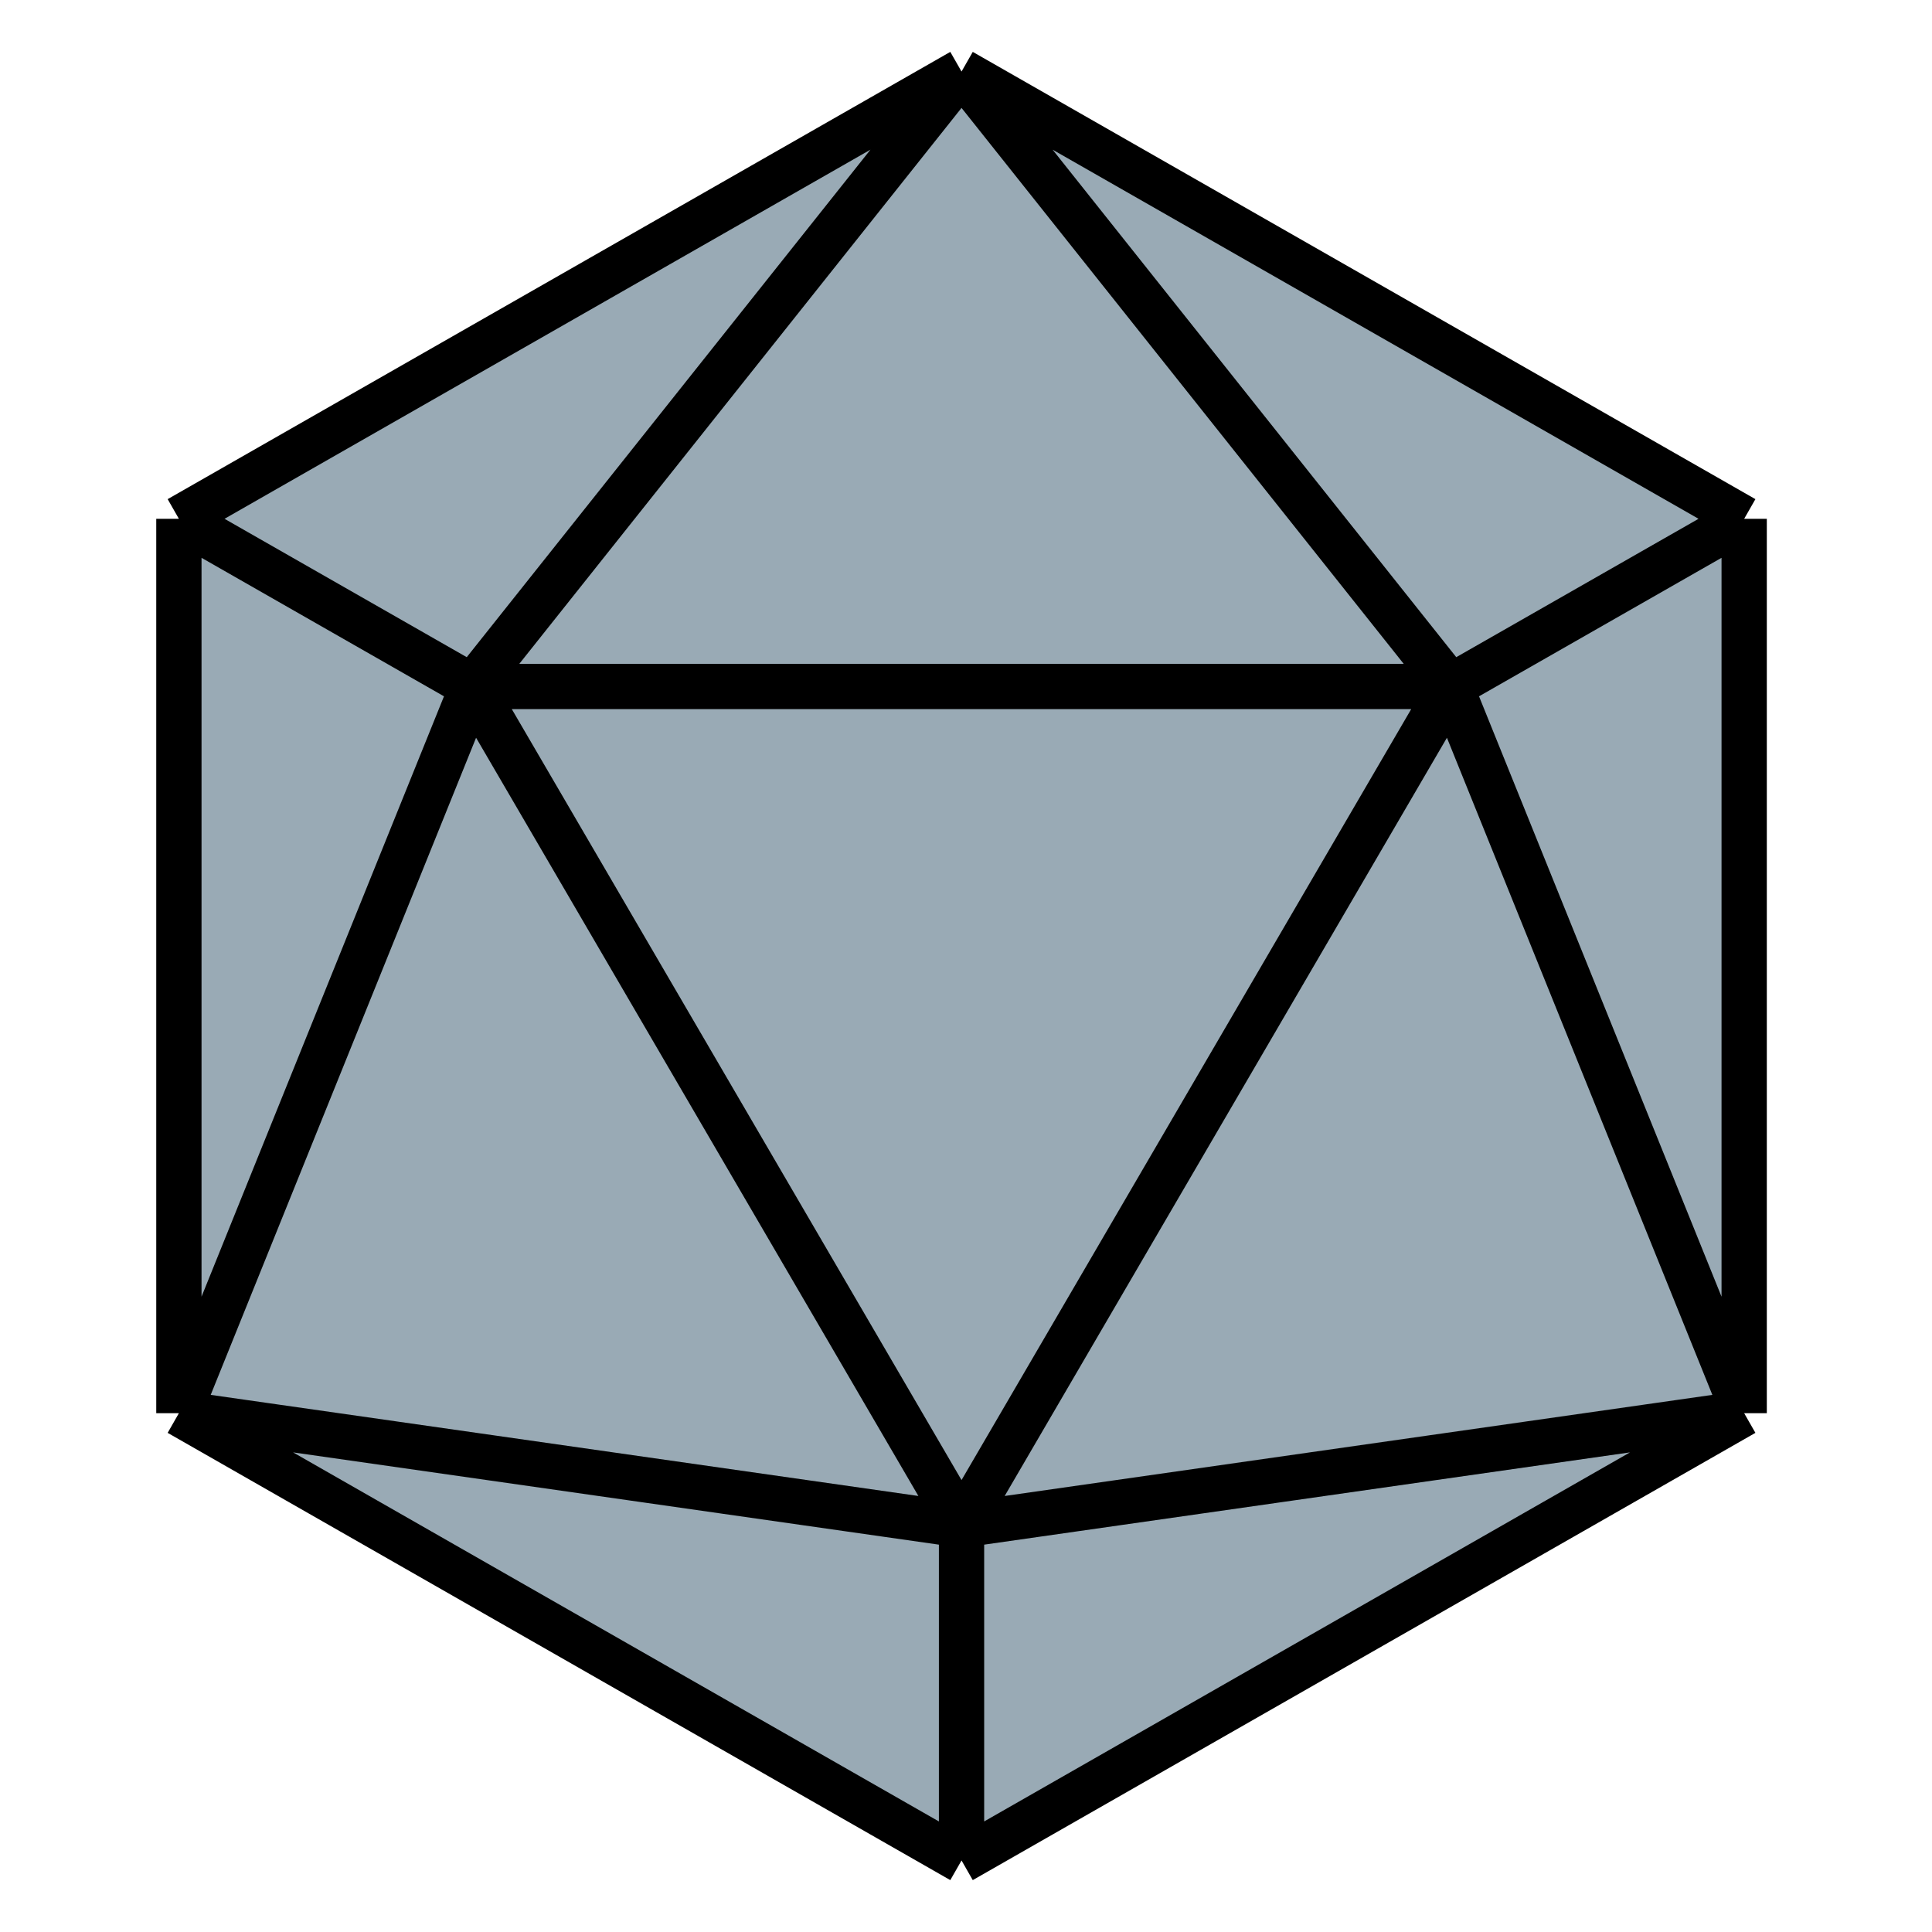
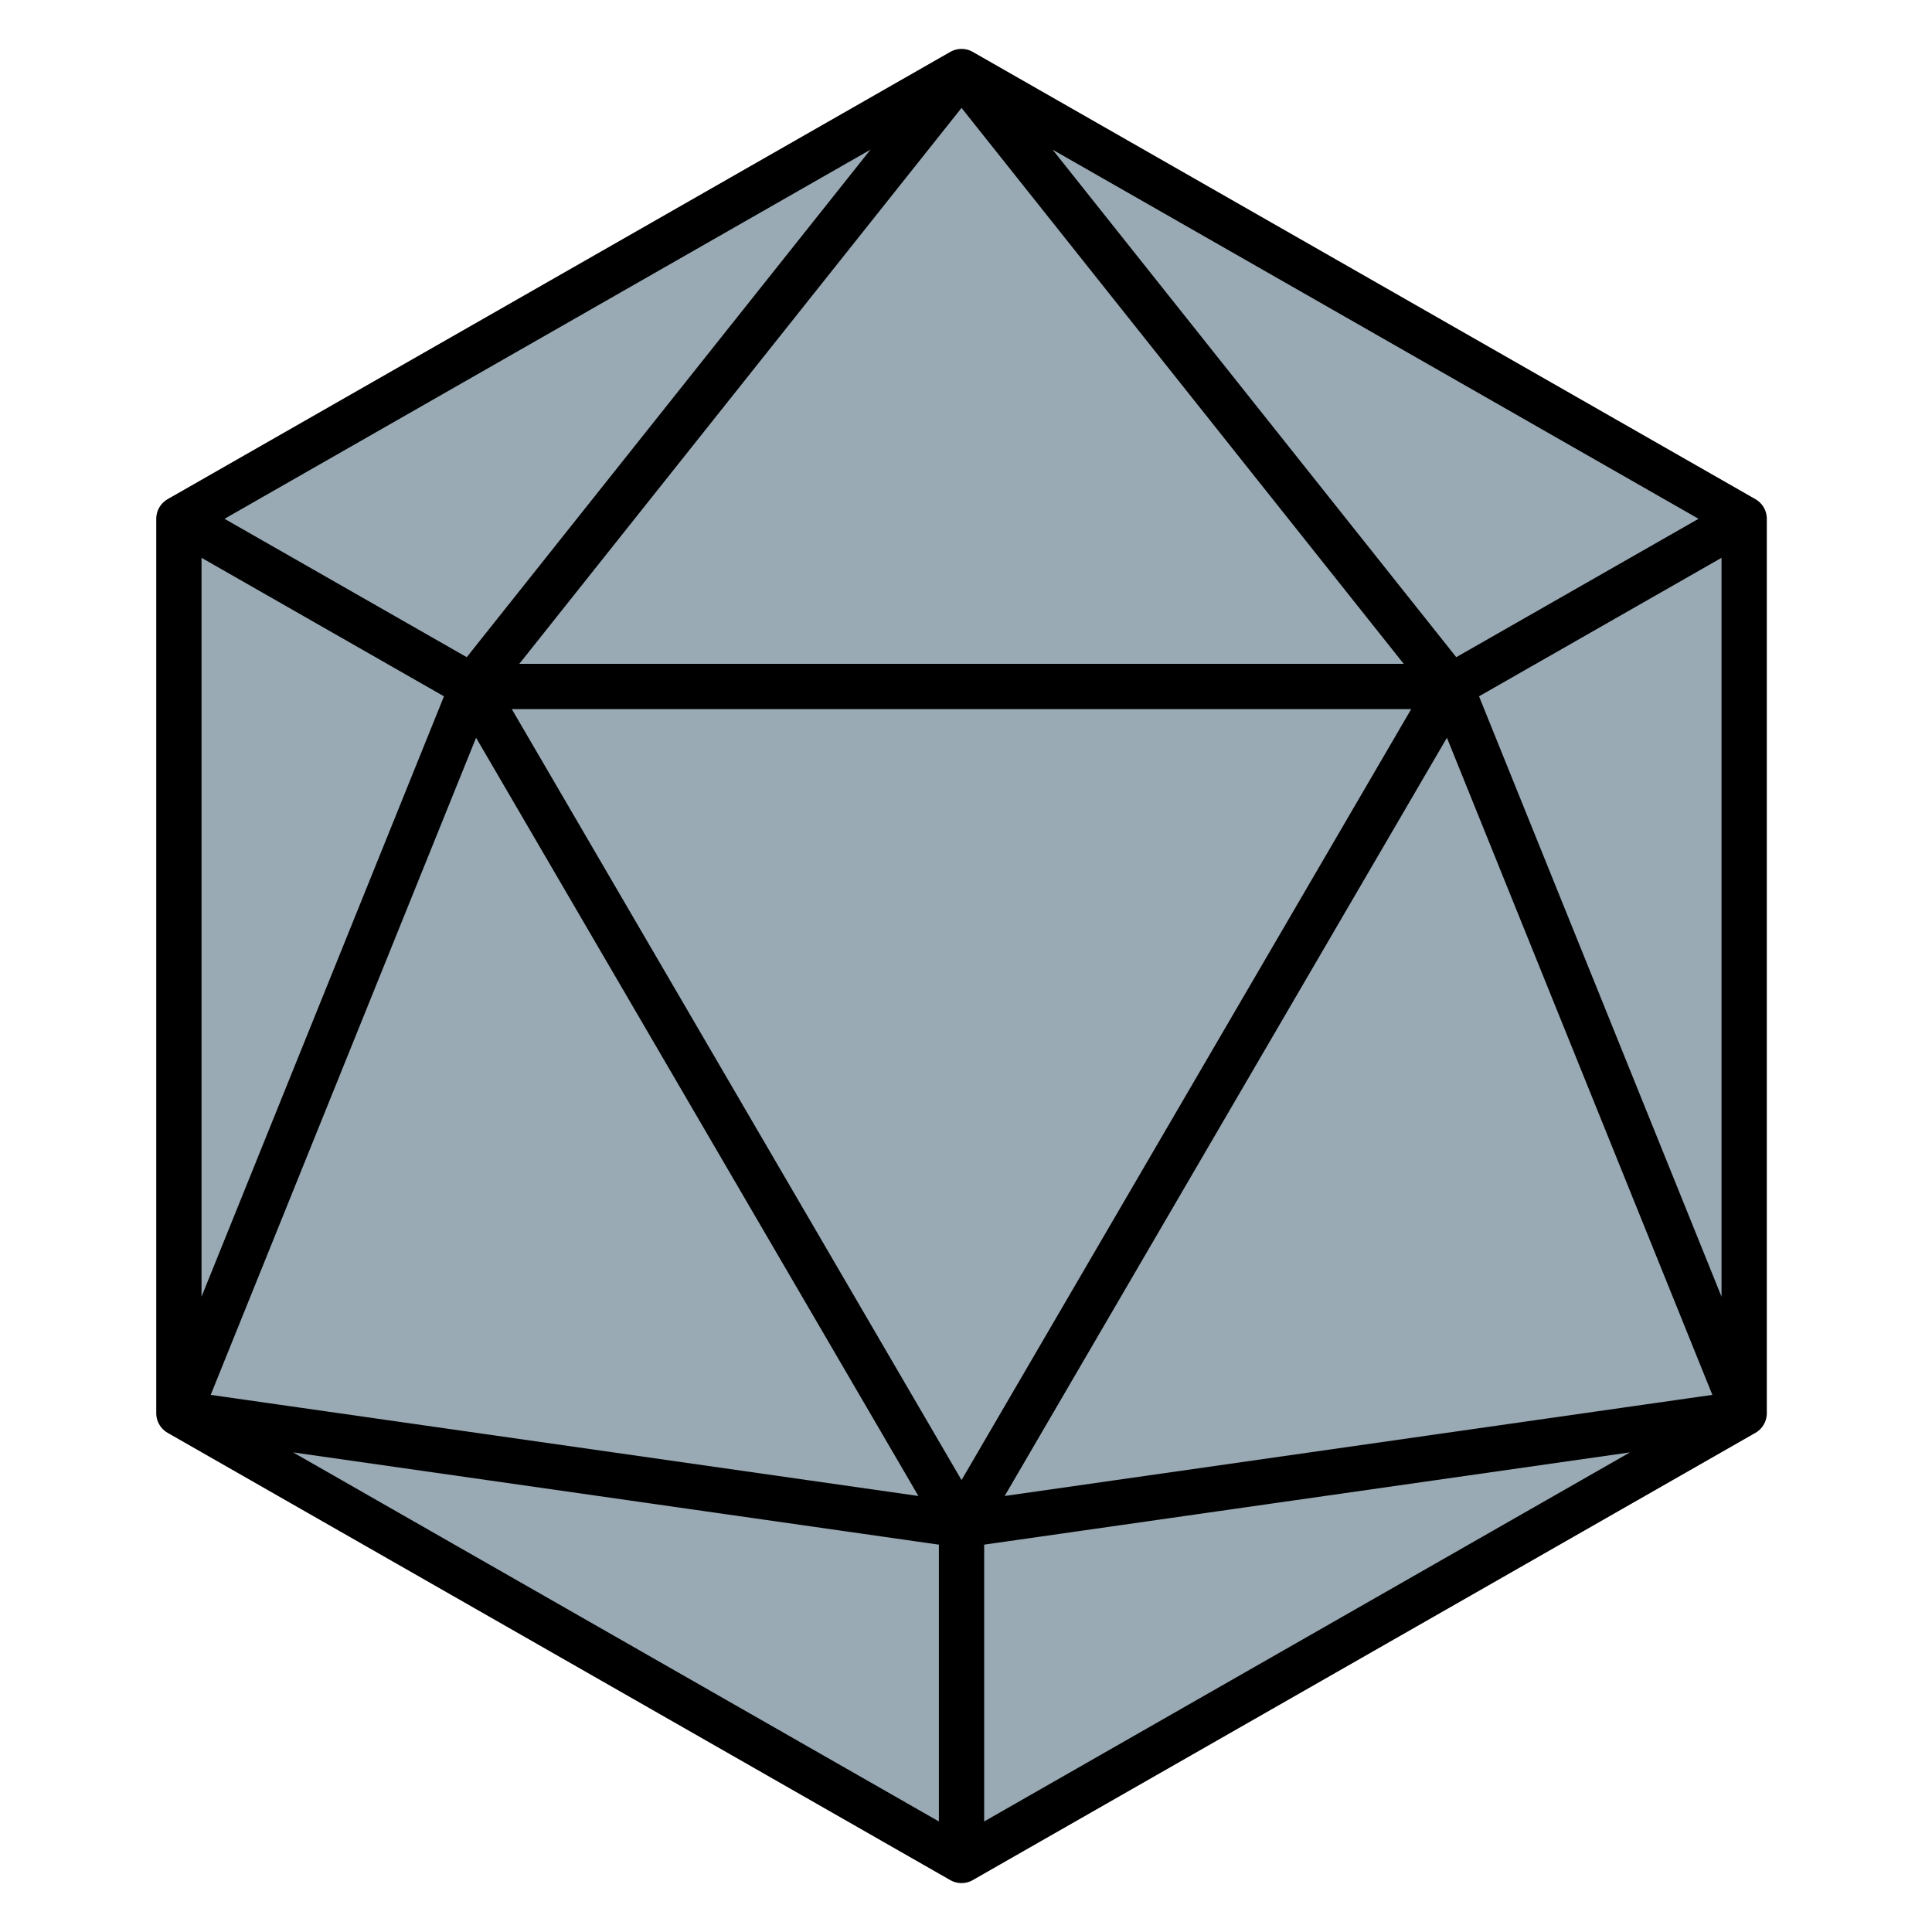
- <svg xmlns="http://www.w3.org/2000/svg" width="32" height="32" viewBox="0 0 32 32" fill="none" stroke-linejoin="round">
+ <svg xmlns="http://www.w3.org/2000/svg" width="32" height="32" viewBox="0 0 32 32" fill="none" stroke-linecap="round">
  <path d="M28.889 8.593V23.407L15.926 30.815L2.963 23.407V8.593L15.926 1.185L28.889 8.593Z" fill="#99AAB5" />
  <path d="M28.889 8.593V23.407M28.889 8.593L24.027 11.37M28.889 8.593L15.926 1.185M28.889 23.407L24.027 11.37M28.889 23.407L15.926 25.259M28.889 23.407L15.926 30.815M24.027 11.37L15.926 25.259M24.027 11.37L15.926 1.185M24.027 11.37H7.824M15.926 25.259V30.815M15.926 25.259L7.824 11.37M15.926 25.259L2.963 23.407M15.926 1.185L7.824 11.37M15.926 1.185L2.963 8.593M15.926 30.815L2.963 23.407M7.824 11.37L2.963 8.593M7.824 11.37L2.963 23.407M2.963 23.407V8.593" stroke="black" stroke-width="0.75" />
</svg>
